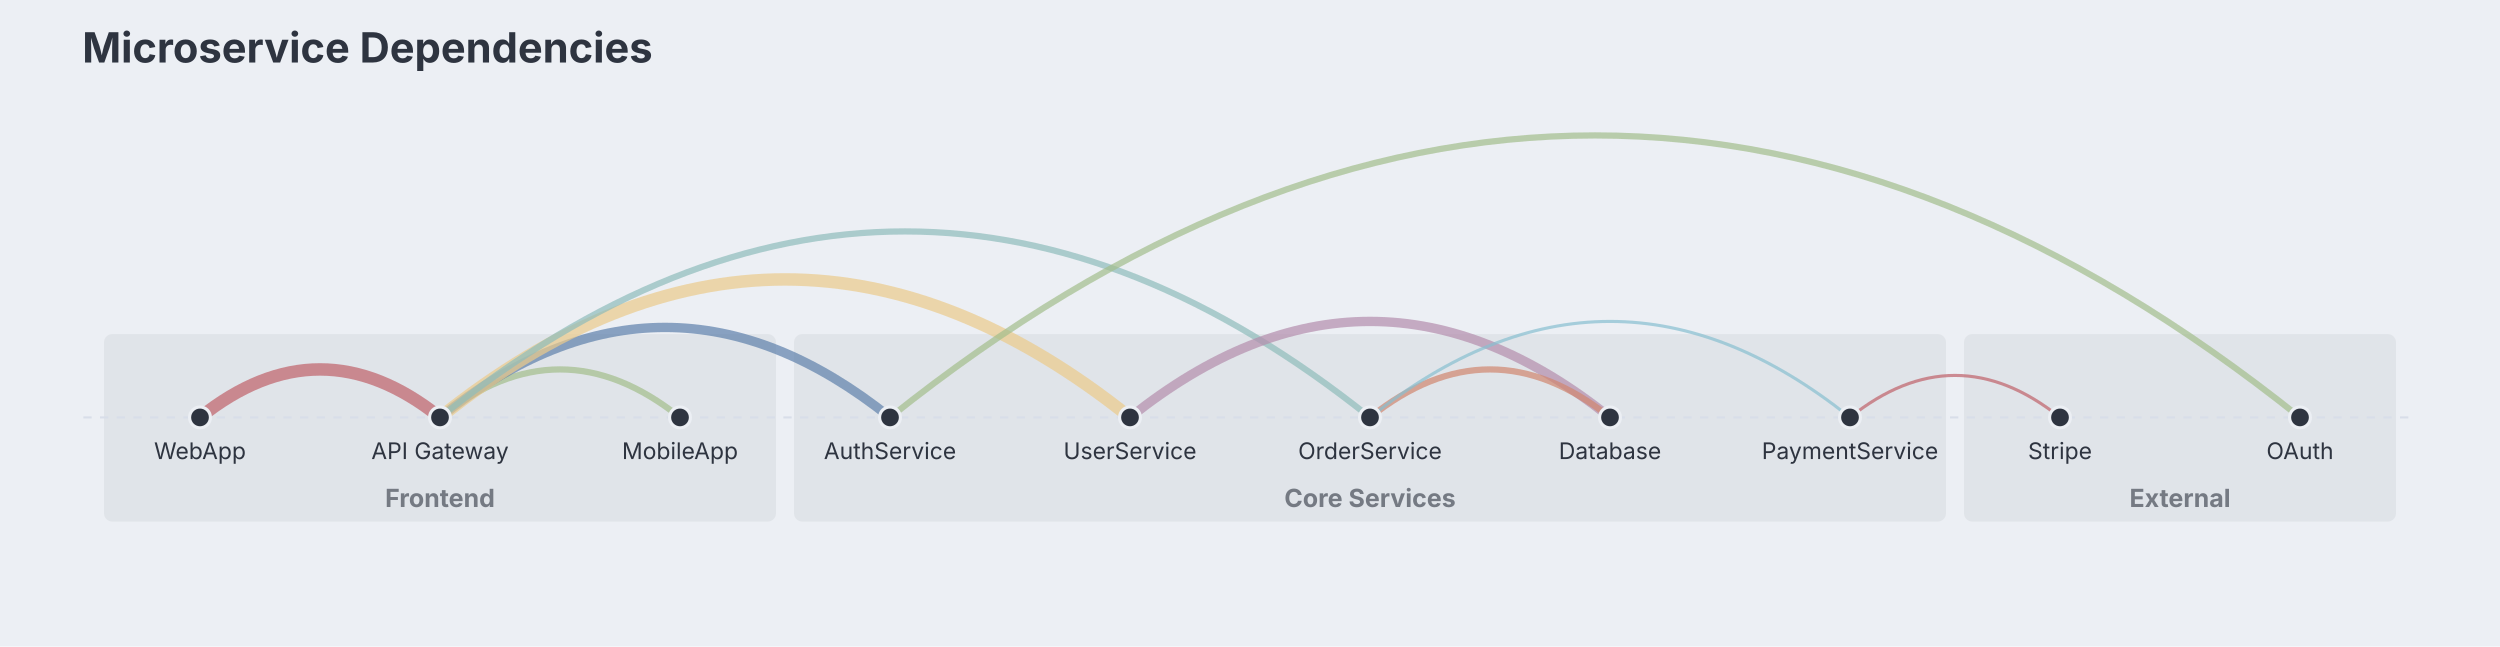
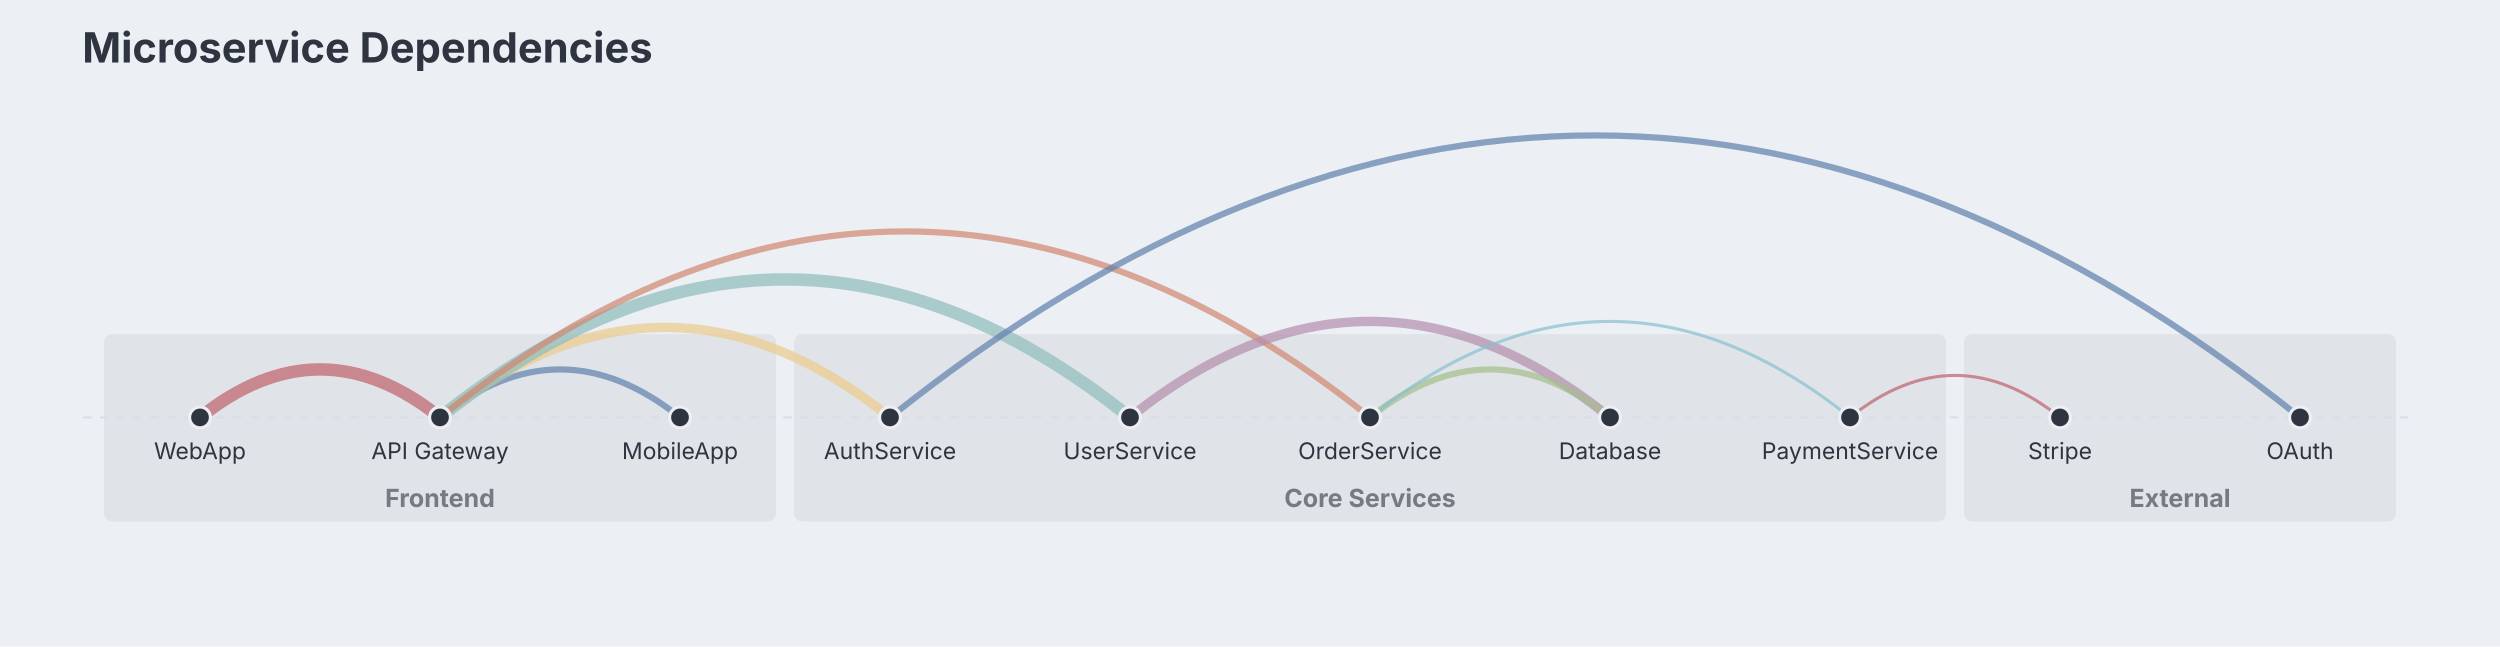
<svg xmlns="http://www.w3.org/2000/svg" aria-describedby="dgmo-desc-b38d05d8" role="img" aria-label="Microservice Dependencies — Arc diagram" width="1200" height="310.36" viewBox="0 0 1200 310.36" style="background: rgb(236, 239, 244); font-family: Inter, system-ui, Avenir, Helvetica, Arial, sans-serif;" preserveAspectRatio="xMidYMin meet">
  <style>.arc-node:hover{filter:saturate(1.4) brightness(1.06)}.arc-node{transition:filter .12s ease, opacity .12s ease}@media (hover:hover){svg:has(.arc-node[data-node="WebApp"]:hover) .arc-link:not([data-source="WebApp"]):not([data-target="WebApp"]){opacity:0.4}svg:has(.arc-node[data-node="API Gateway"]:hover) .arc-link:not([data-source="API Gateway"]):not([data-target="API Gateway"]){opacity:0.4}svg:has(.arc-node[data-node="MobileApp"]:hover) .arc-link:not([data-source="MobileApp"]):not([data-target="MobileApp"]){opacity:0.4}svg:has(.arc-node[data-node="AuthService"]:hover) .arc-link:not([data-source="AuthService"]):not([data-target="AuthService"]){opacity:0.4}svg:has(.arc-node[data-node="UserService"]:hover) .arc-link:not([data-source="UserService"]):not([data-target="UserService"]){opacity:0.4}svg:has(.arc-node[data-node="OrderService"]:hover) .arc-link:not([data-source="OrderService"]):not([data-target="OrderService"]){opacity:0.4}svg:has(.arc-node[data-node="Database"]:hover) .arc-link:not([data-source="Database"]):not([data-target="Database"]){opacity:0.4}svg:has(.arc-node[data-node="PaymentService"]:hover) .arc-link:not([data-source="PaymentService"]):not([data-target="PaymentService"]){opacity:0.4}svg:has(.arc-node[data-node="Stripe"]:hover) .arc-link:not([data-source="Stripe"]):not([data-target="Stripe"]){opacity:0.4}svg:has(.arc-node[data-node="OAuth"]:hover) .arc-link:not([data-source="OAuth"]):not([data-target="OAuth"]){opacity:0.4}}</style>
  <rect class="dgmo-canvas-bg" x="0" y="0" width="1200" height="310.36" fill="#eceff4" />
  <g transform="translate(40,60)">
    <rect class="arc-group-band" data-group="Frontend" data-line-number="4" x="9.92" y="100.36" width="322.56" height="90" rx="4" fill="#2e3440" fill-opacity="0.06" style="cursor: pointer;" />
    <text class="arc-group-label" data-group="Frontend" data-line-number="4" x="171.2" y="183.36" text-anchor="middle" fill="#2e3440" font-size="12" font-weight="bold" fill-opacity="0.6" style="cursor: default;">Frontend</text>
    <rect class="arc-group-band" data-group="Core Services" data-line-number="8" x="341.12" y="100.36" width="552.96" height="90" rx="4" fill="#2e3440" fill-opacity="0.06" style="cursor: pointer;" />
    <text class="arc-group-label" data-group="Core Services" data-line-number="8" x="617.6" y="183.36" text-anchor="middle" fill="#2e3440" font-size="12" font-weight="bold" fill-opacity="0.6" style="cursor: default;">Core Services</text>
    <rect class="arc-group-band" data-group="External" data-line-number="16" x="902.72" y="100.36" width="207.36" height="90" rx="4" fill="#2e3440" fill-opacity="0.06" style="cursor: pointer;" />
    <text class="arc-group-label" data-group="External" data-line-number="16" x="1006.4" y="183.36" text-anchor="middle" fill="#2e3440" font-size="12" font-weight="bold" fill-opacity="0.6" style="cursor: default;">External</text>
    <line x1="0" y1="140.36" x2="1120" y2="140.36" stroke="#d8dee9" stroke-width="1" stroke-dasharray="4 4" />
    <path class="arc-link" data-source="WebApp" data-target="API Gateway" data-line-number="5" d="M 56,140.36 Q 113.6,94.28 171.2,140.36" fill="none" stroke="#bf616a" stroke-width="6" stroke-opacity="0.7" style="cursor: default;" />
-     <path class="arc-link" data-source="MobileApp" data-target="API Gateway" data-line-number="6" d="M 286.4,140.36 Q 228.8,94.28 171.2,140.36" fill="none" stroke="#a3be8c" stroke-width="3" stroke-opacity="0.7" style="cursor: default;" />
-     <path class="arc-link" data-source="API Gateway" data-target="AuthService" data-line-number="9" d="M 171.2,140.36 Q 279.2,53.96 387.2,140.36" fill="none" stroke="#5e81ac" stroke-width="4.5" stroke-opacity="0.7" style="cursor: default;" />
-     <path class="arc-link" data-source="API Gateway" data-target="UserService" data-line-number="10" d="M 171.2,140.36 Q 336.8,7.88 502.4,140.36" fill="none" stroke="#ebcb8b" stroke-width="6" stroke-opacity="0.7" style="cursor: default;" />
-     <path class="arc-link" data-source="API Gateway" data-target="OrderService" data-line-number="11" d="M 171.2,140.36 Q 394.4,-38.2 617.6,140.36" fill="none" stroke="#8fbcbb" stroke-width="3" stroke-opacity="0.7" style="cursor: default;" />
+     <path class="arc-link" data-source="MobileApp" data-target="API Gateway" data-line-number="6" d="M 286.4,140.36 Q 228.8,94.28 171.2,140.36" fill="none" stroke="#5e81ac" stroke-width="3" stroke-opacity="0.7" style="cursor: default;" />
+     <path class="arc-link" data-source="API Gateway" data-target="AuthService" data-line-number="9" d="M 171.2,140.36 Q 279.2,53.96 387.2,140.36" fill="none" stroke="#ebcb8b" stroke-width="4.5" stroke-opacity="0.7" style="cursor: default;" />
+     <path class="arc-link" data-source="API Gateway" data-target="UserService" data-line-number="10" d="M 171.2,140.36 Q 336.8,7.88 502.4,140.36" fill="none" stroke="#8fbcbb" stroke-width="6" stroke-opacity="0.7" style="cursor: default;" />
+     <path class="arc-link" data-source="API Gateway" data-target="OrderService" data-line-number="11" d="M 171.2,140.36 Q 394.4,-38.2 617.6,140.36" fill="none" stroke="#d08770" stroke-width="3" stroke-opacity="0.7" style="cursor: default;" />
    <path class="arc-link" data-source="UserService" data-target="Database" data-line-number="12" d="M 502.4,140.36 Q 617.6,48.2 732.8,140.36" fill="none" stroke="#b48ead" stroke-width="4.5" stroke-opacity="0.7" style="cursor: default;" />
-     <path class="arc-link" data-source="OrderService" data-target="Database" data-line-number="13" d="M 617.6,140.36 Q 675.2,94.28 732.8,140.36" fill="none" stroke="#d08770" stroke-width="3" stroke-opacity="0.7" style="cursor: default;" />
+     <path class="arc-link" data-source="OrderService" data-target="Database" data-line-number="13" d="M 617.6,140.36 Q 675.2,94.28 732.8,140.36" fill="none" stroke="#a3be8c" stroke-width="3" stroke-opacity="0.7" style="cursor: default;" />
    <path class="arc-link" data-source="OrderService" data-target="PaymentService" data-line-number="14" d="M 617.6,140.36 Q 732.8,48.2 848,140.36" fill="none" stroke="#88c0d0" stroke-width="1.5" stroke-opacity="0.7" style="cursor: default;" />
    <path class="arc-link" data-source="PaymentService" data-target="Stripe" data-line-number="17" d="M 848,140.36 Q 898.4,100.04 948.8,140.36" fill="none" stroke="#bf616a" stroke-width="1.5" stroke-opacity="0.7" style="cursor: default;" />
-     <path class="arc-link" data-source="AuthService" data-target="OAuth" data-line-number="18" d="M 387.2,140.36 Q 725.6,-130.36 1064,140.36" fill="none" stroke="#a3be8c" stroke-width="3" stroke-opacity="0.7" style="cursor: default;" />
+     <path class="arc-link" data-source="AuthService" data-target="OAuth" data-line-number="18" d="M 387.2,140.36 Q 725.6,-130.36 1064,140.36" fill="none" stroke="#5e81ac" stroke-width="3" stroke-opacity="0.7" style="cursor: default;" />
    <g class="arc-node" data-node="WebApp" data-line-number="5" style="cursor: pointer;">
      <circle cx="56" cy="140.36" r="5" fill="#2e3440" stroke="#eceff4" stroke-width="1.5" />
      <text x="56" y="160.36" text-anchor="middle" fill="#2e3440" font-size="11">WebApp</text>
    </g>
    <g class="arc-node" data-node="API Gateway" data-line-number="5" style="cursor: pointer;">
      <circle cx="171.2" cy="140.36" r="5" fill="#2e3440" stroke="#eceff4" stroke-width="1.5" />
      <text x="171.2" y="160.36" text-anchor="middle" fill="#2e3440" font-size="11">API Gateway</text>
    </g>
    <g class="arc-node" data-node="MobileApp" data-line-number="6" style="cursor: pointer;">
      <circle cx="286.4" cy="140.36" r="5" fill="#2e3440" stroke="#eceff4" stroke-width="1.5" />
      <text x="286.4" y="160.36" text-anchor="middle" fill="#2e3440" font-size="11">MobileApp</text>
    </g>
    <g class="arc-node" data-node="AuthService" data-line-number="9" style="cursor: pointer;">
      <circle cx="387.2" cy="140.36" r="5" fill="#2e3440" stroke="#eceff4" stroke-width="1.5" />
      <text x="387.2" y="160.36" text-anchor="middle" fill="#2e3440" font-size="11">AuthService</text>
    </g>
    <g class="arc-node" data-node="UserService" data-line-number="10" style="cursor: pointer;">
      <circle cx="502.4" cy="140.36" r="5" fill="#2e3440" stroke="#eceff4" stroke-width="1.5" />
      <text x="502.4" y="160.36" text-anchor="middle" fill="#2e3440" font-size="11">UserService</text>
    </g>
    <g class="arc-node" data-node="OrderService" data-line-number="11" style="cursor: pointer;">
      <circle cx="617.6" cy="140.36" r="5" fill="#2e3440" stroke="#eceff4" stroke-width="1.5" />
      <text x="617.6" y="160.36" text-anchor="middle" fill="#2e3440" font-size="11">OrderService</text>
    </g>
    <g class="arc-node" data-node="Database" data-line-number="12" style="cursor: pointer;">
      <circle cx="732.8" cy="140.36" r="5" fill="#2e3440" stroke="#eceff4" stroke-width="1.5" />
      <text x="732.8" y="160.36" text-anchor="middle" fill="#2e3440" font-size="11">Database</text>
    </g>
    <g class="arc-node" data-node="PaymentService" data-line-number="14" style="cursor: pointer;">
      <circle cx="848" cy="140.36" r="5" fill="#2e3440" stroke="#eceff4" stroke-width="1.5" />
      <text x="848" y="160.36" text-anchor="middle" fill="#2e3440" font-size="11">PaymentService</text>
    </g>
    <g class="arc-node" data-node="Stripe" data-line-number="17" style="cursor: pointer;">
      <circle cx="948.8" cy="140.36" r="5" fill="#2e3440" stroke="#eceff4" stroke-width="1.5" />
      <text x="948.8" y="160.36" text-anchor="middle" fill="#2e3440" font-size="11">Stripe</text>
    </g>
    <g class="arc-node" data-node="OAuth" data-line-number="18" style="cursor: pointer;">
      <circle cx="1064" cy="140.36" r="5" fill="#2e3440" stroke="#eceff4" stroke-width="1.5" />
      <text x="1064" y="160.36" text-anchor="middle" fill="#2e3440" font-size="11">OAuth</text>
    </g>
  </g>
  <text class="chart-title" x="39.5" y="30" text-anchor="start" fill="#2e3440" font-size="20" font-weight="bold" style="cursor: default;" data-line-number="1">Microservice Dependencies</text>
</svg>
